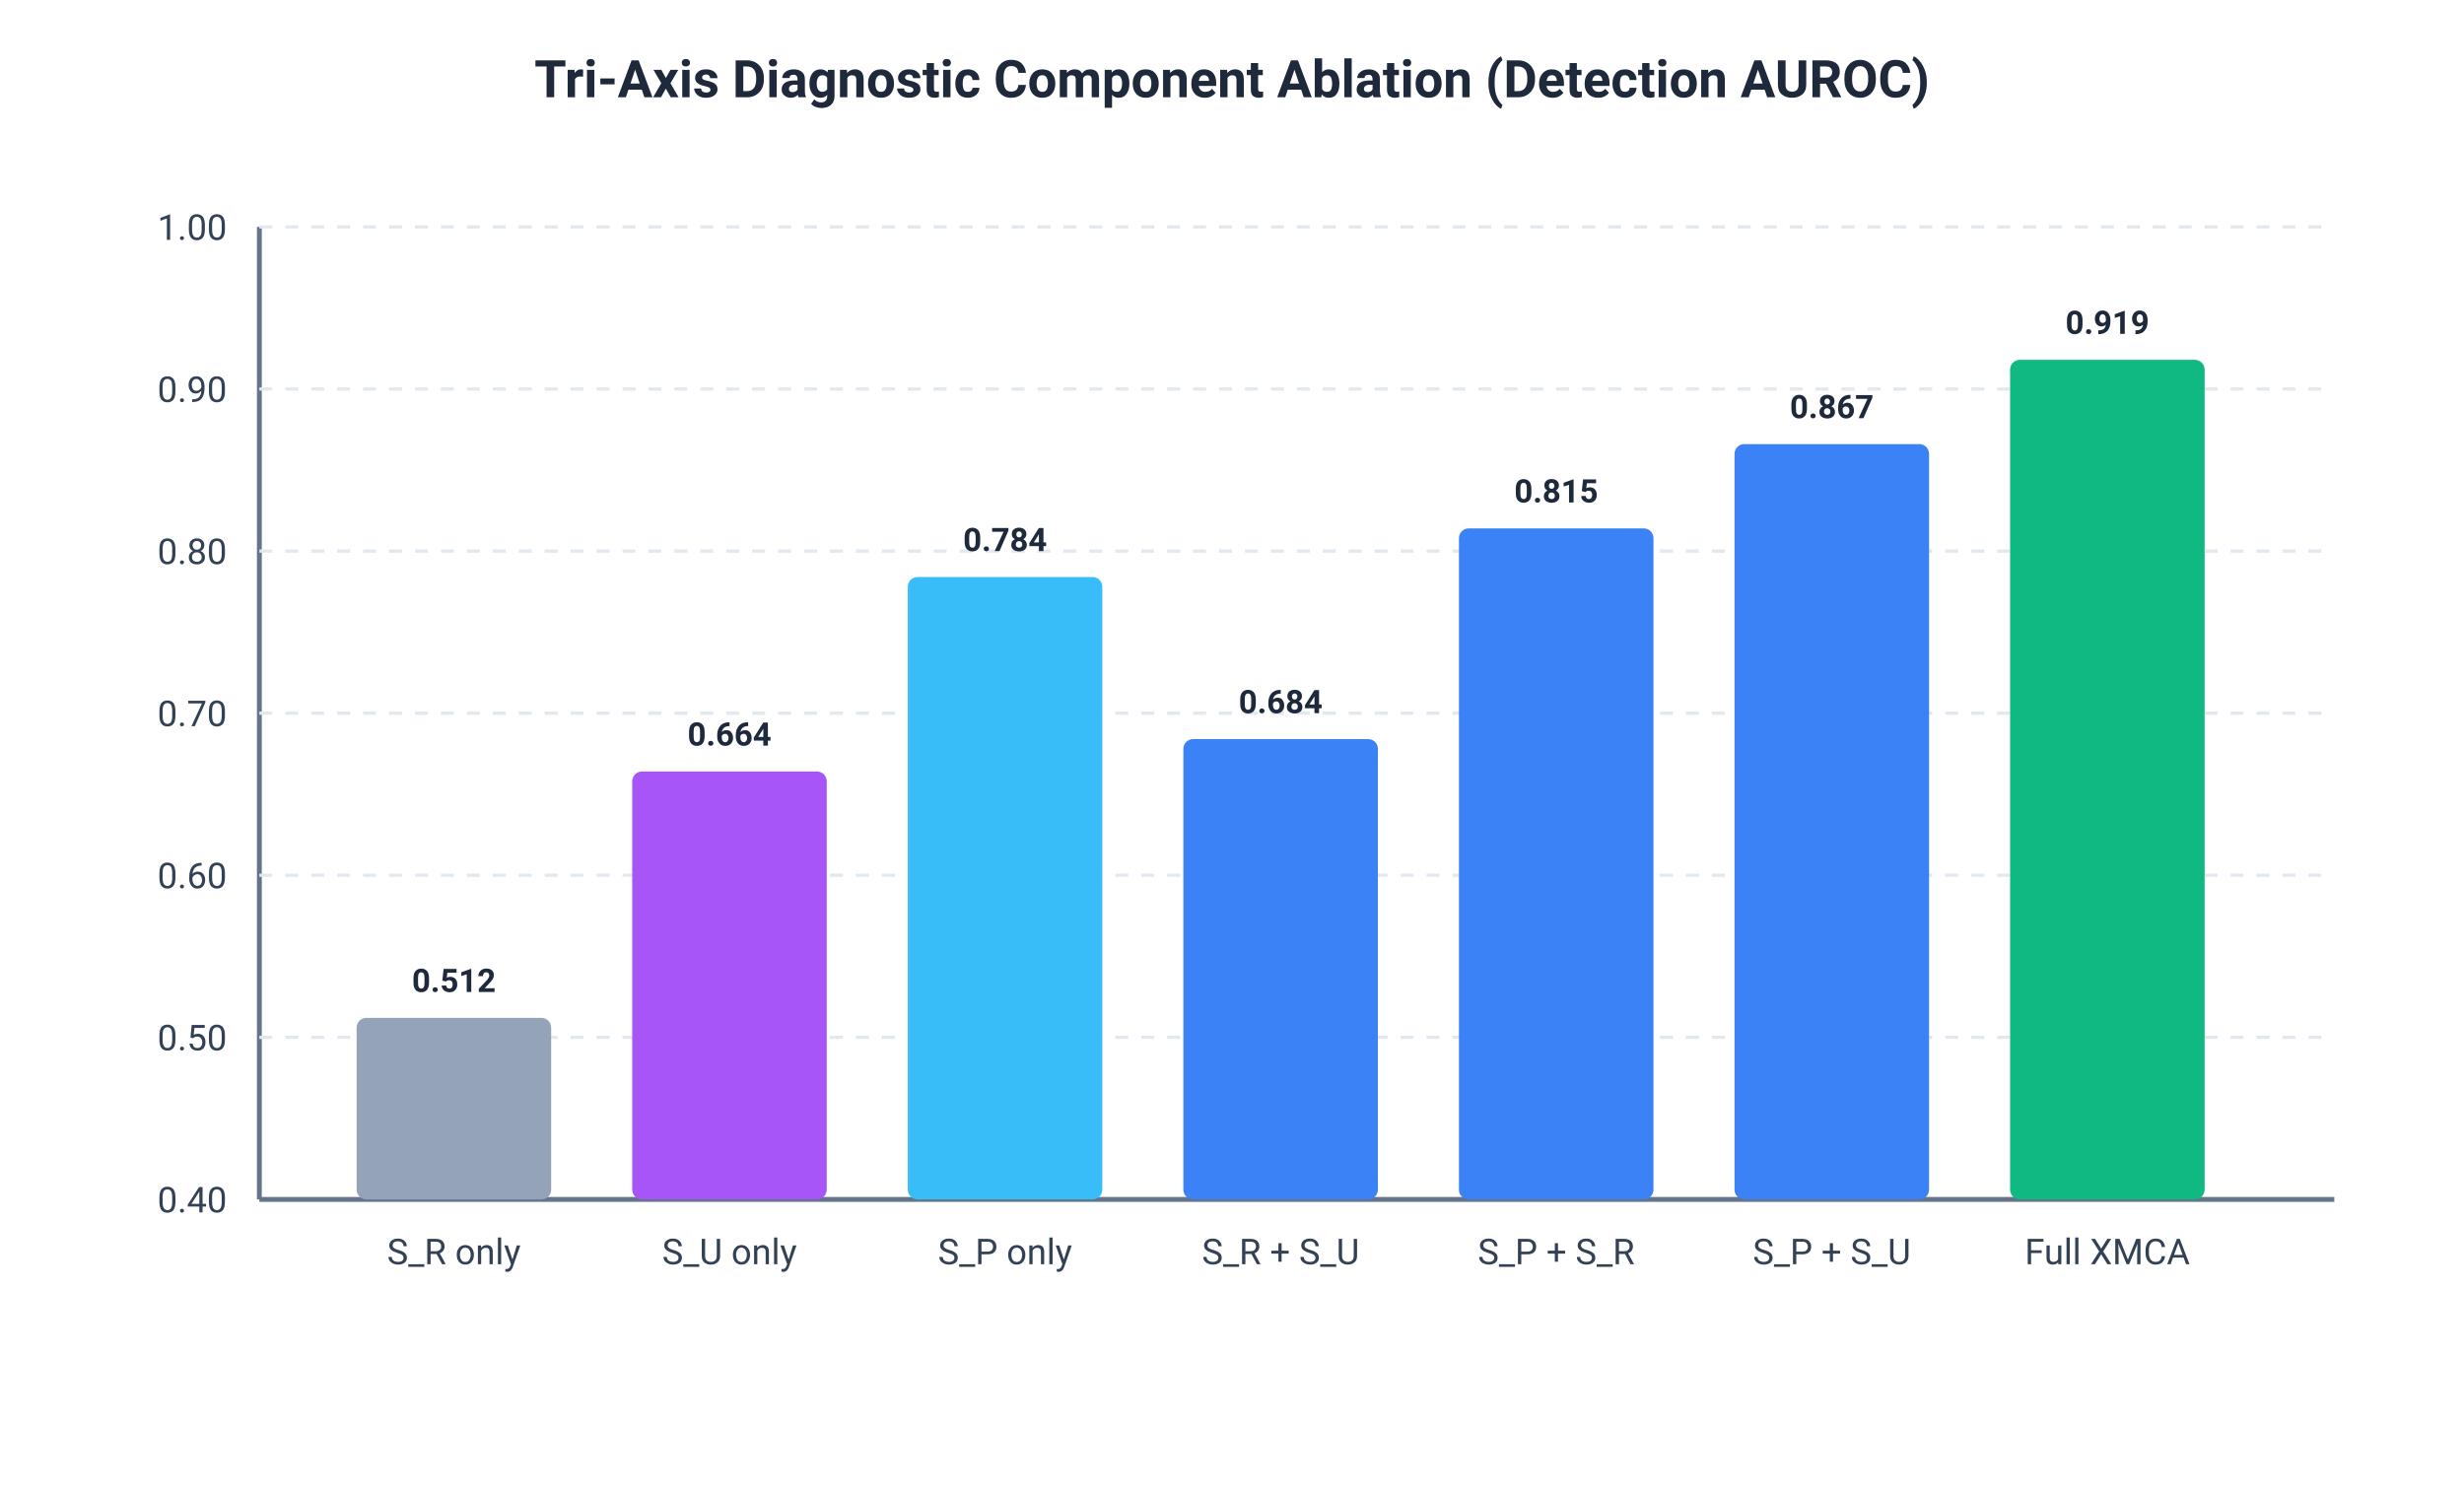
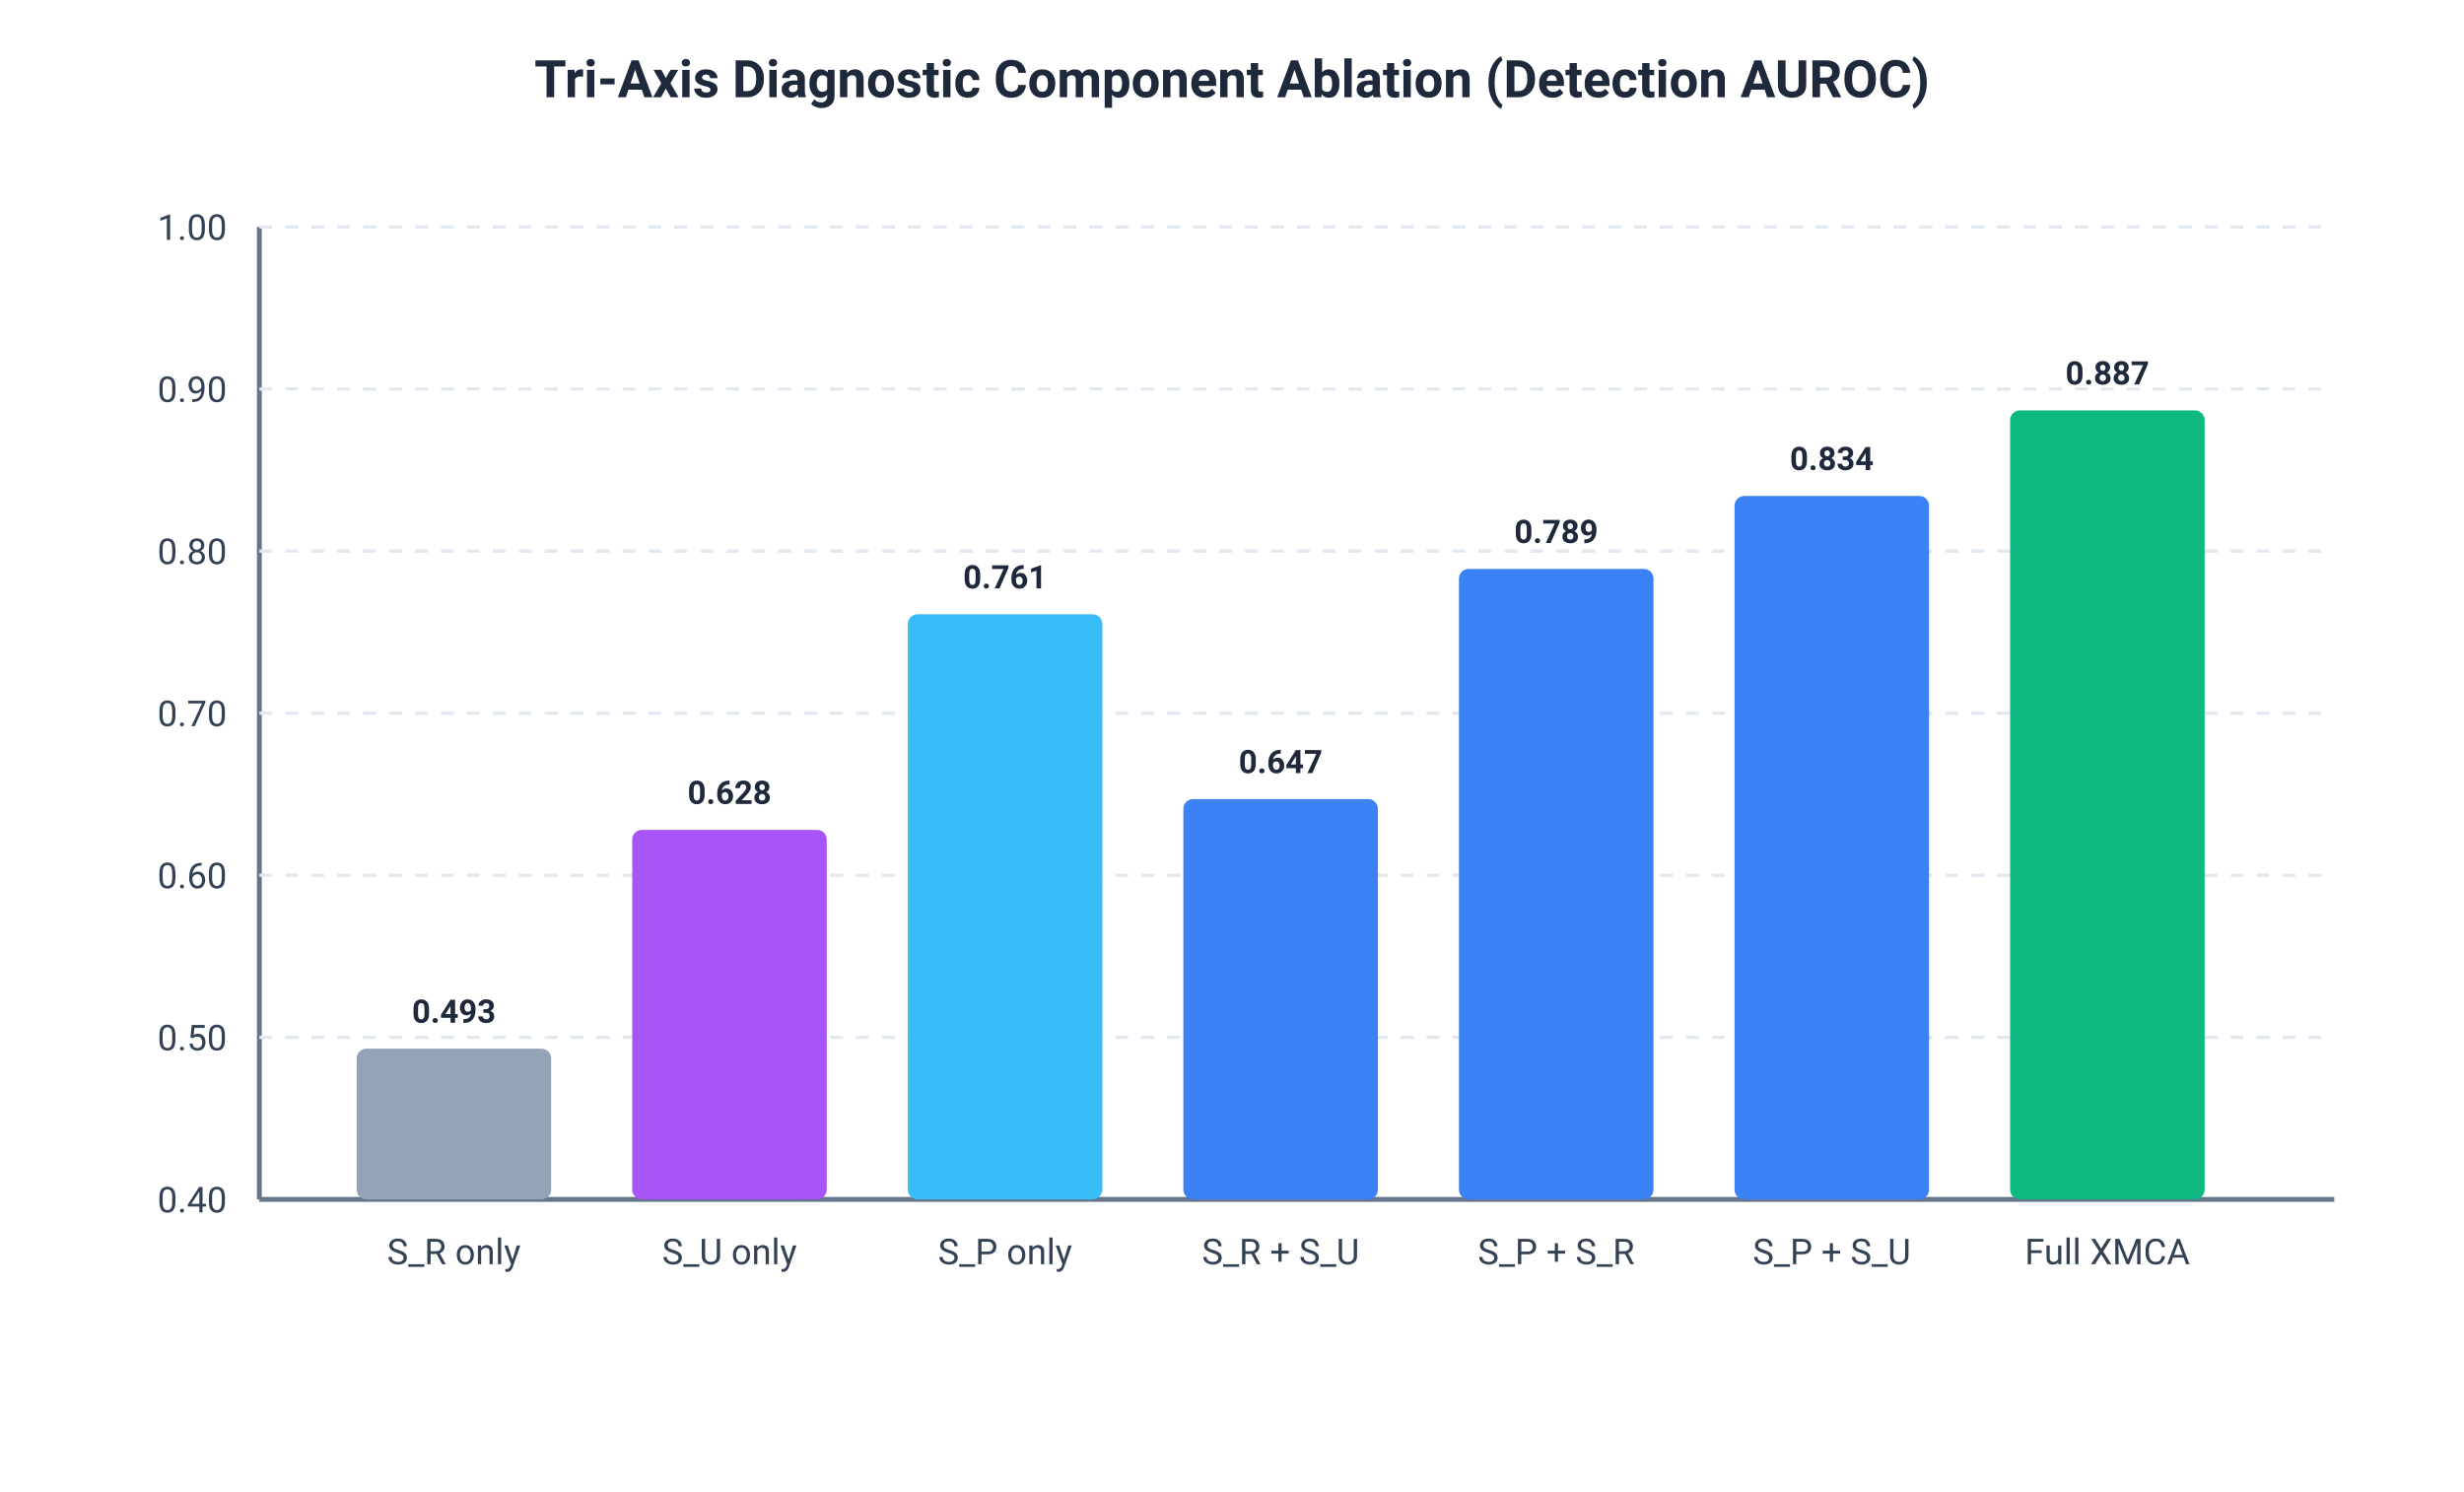
<svg xmlns="http://www.w3.org/2000/svg" viewBox="0 0 760 460" width="100%" height="100%">
  <style>
    .title { font-family: -apple-system, BlinkMacSystemFont, "Segoe UI", Roboto, sans-serif; font-size: 16px; font-weight: bold; fill: #1e293b; }
    .bar-sp { fill: #38bdf8; }
    .bar-sr { fill: #94a3b8; }
    .bar-su { fill: #a855f7; }
    .bar-pair { fill: #3b82f6; }
    .bar-full { fill: #10b981; }
    .axis { stroke: #64748b; stroke-width: 1.5; }
    .grid { stroke: #e2e8f0; stroke-width: 1; stroke-dasharray: 4,4; }
    .label { font-family: -apple-system, BlinkMacSystemFont, "Segoe UI", Roboto, sans-serif; font-size: 11px; fill: #334155; }
    .val-label { font-family: -apple-system, BlinkMacSystemFont, "Segoe UI", Roboto, sans-serif; font-size: 10px; font-weight: bold; fill: #1e293b; }
    .legend { font-family: -apple-system, BlinkMacSystemFont, "Segoe UI", Roboto, sans-serif; font-size: 12px; }
  </style>
  <text x="380" y="30" text-anchor="middle" class="title">Tri-Axis Diagnostic Component Ablation (Detection AUROC)</text>
  <line x1="80" y1="370" x2="720" y2="370" class="axis" />
  <line x1="80" y1="70" x2="80" y2="370" class="axis" />
  <line x1="80" y1="320" x2="720" y2="320" class="grid" />
  <line x1="80" y1="270" x2="720" y2="270" class="grid" />
  <line x1="80" y1="220" x2="720" y2="220" class="grid" />
  <line x1="80" y1="170" x2="720" y2="170" class="grid" />
  <line x1="80" y1="120" x2="720" y2="120" class="grid" />
  <line x1="80" y1="70" x2="720" y2="70" class="grid" />
  <text x="70" y="374" text-anchor="end" class="label">0.40</text>
  <text x="70" y="324" text-anchor="end" class="label">0.50</text>
  <text x="70" y="274" text-anchor="end" class="label">0.60</text>
  <text x="70" y="224" text-anchor="end" class="label">0.70</text>
  <text x="70" y="174" text-anchor="end" class="label">0.80</text>
  <text x="70" y="124" text-anchor="end" class="label">0.90</text>
  <text x="70" y="74" text-anchor="end" class="label">1.00</text>
-   <rect x="110" y="314" width="60" height="56" rx="3" class="bar-sr" />
-   <text x="140" y="306" text-anchor="middle" class="val-label">0.512</text>
+   <rect x="110" y="323.5" width="60" height="46.5" rx="3" class="bar-sr" />
+   <text x="140" y="315.5" text-anchor="middle" class="val-label">0.493</text>
  <text x="140" y="390" text-anchor="middle" class="label">S_R only</text>
-   <rect x="195" y="238" width="60" height="132" rx="3" class="bar-su" />
-   <text x="225" y="230" text-anchor="middle" class="val-label">0.664</text>
+   <rect x="195" y="256.0" width="60" height="114.0" rx="3" class="bar-su" />
+   <text x="225" y="248.0" text-anchor="middle" class="val-label">0.628</text>
  <text x="225" y="390" text-anchor="middle" class="label">S_U only</text>
-   <rect x="280" y="178" width="60" height="192" rx="3" class="bar-sp" />
-   <text x="310" y="170" text-anchor="middle" class="val-label">0.784</text>
+   <rect x="280" y="189.5" width="60" height="180.5" rx="3" class="bar-sp" />
+   <text x="310" y="181.5" text-anchor="middle" class="val-label">0.761</text>
  <text x="310" y="390" text-anchor="middle" class="label">S_P only</text>
-   <rect x="365" y="228" width="60" height="142" rx="3" class="bar-pair" />
-   <text x="395" y="220" text-anchor="middle" class="val-label">0.684</text>
+   <rect x="365" y="246.5" width="60" height="123.5" rx="3" class="bar-pair" />
+   <text x="395" y="238.5" text-anchor="middle" class="val-label">0.647</text>
  <text x="395" y="390" text-anchor="middle" class="label">S_R + S_U</text>
-   <rect x="450" y="163" width="60" height="207" rx="3" class="bar-pair" />
-   <text x="480" y="155" text-anchor="middle" class="val-label">0.815</text>
+   <rect x="450" y="175.5" width="60" height="194.5" rx="3" class="bar-pair" />
+   <text x="480" y="167.5" text-anchor="middle" class="val-label">0.789</text>
  <text x="480" y="390" text-anchor="middle" class="label">S_P + S_R</text>
-   <rect x="535" y="137" width="60" height="233" rx="3" class="bar-pair" />
-   <text x="565" y="129" text-anchor="middle" class="val-label">0.867</text>
+   <rect x="535" y="153.0" width="60" height="217.0" rx="3" class="bar-pair" />
+   <text x="565" y="145.0" text-anchor="middle" class="val-label">0.834</text>
  <text x="565" y="390" text-anchor="middle" class="label">S_P + S_U</text>
-   <rect x="620" y="111" width="60" height="259" rx="3" class="bar-full" />
-   <text x="650" y="103" text-anchor="middle" class="val-label">0.919</text>
+   <rect x="620" y="126.6" width="60" height="243.4" rx="3" class="bar-full" />
+   <text x="650" y="118.6" text-anchor="middle" class="val-label">0.887</text>
  <text x="650" y="390" text-anchor="middle" class="label">Full XMCA</text>
</svg>
